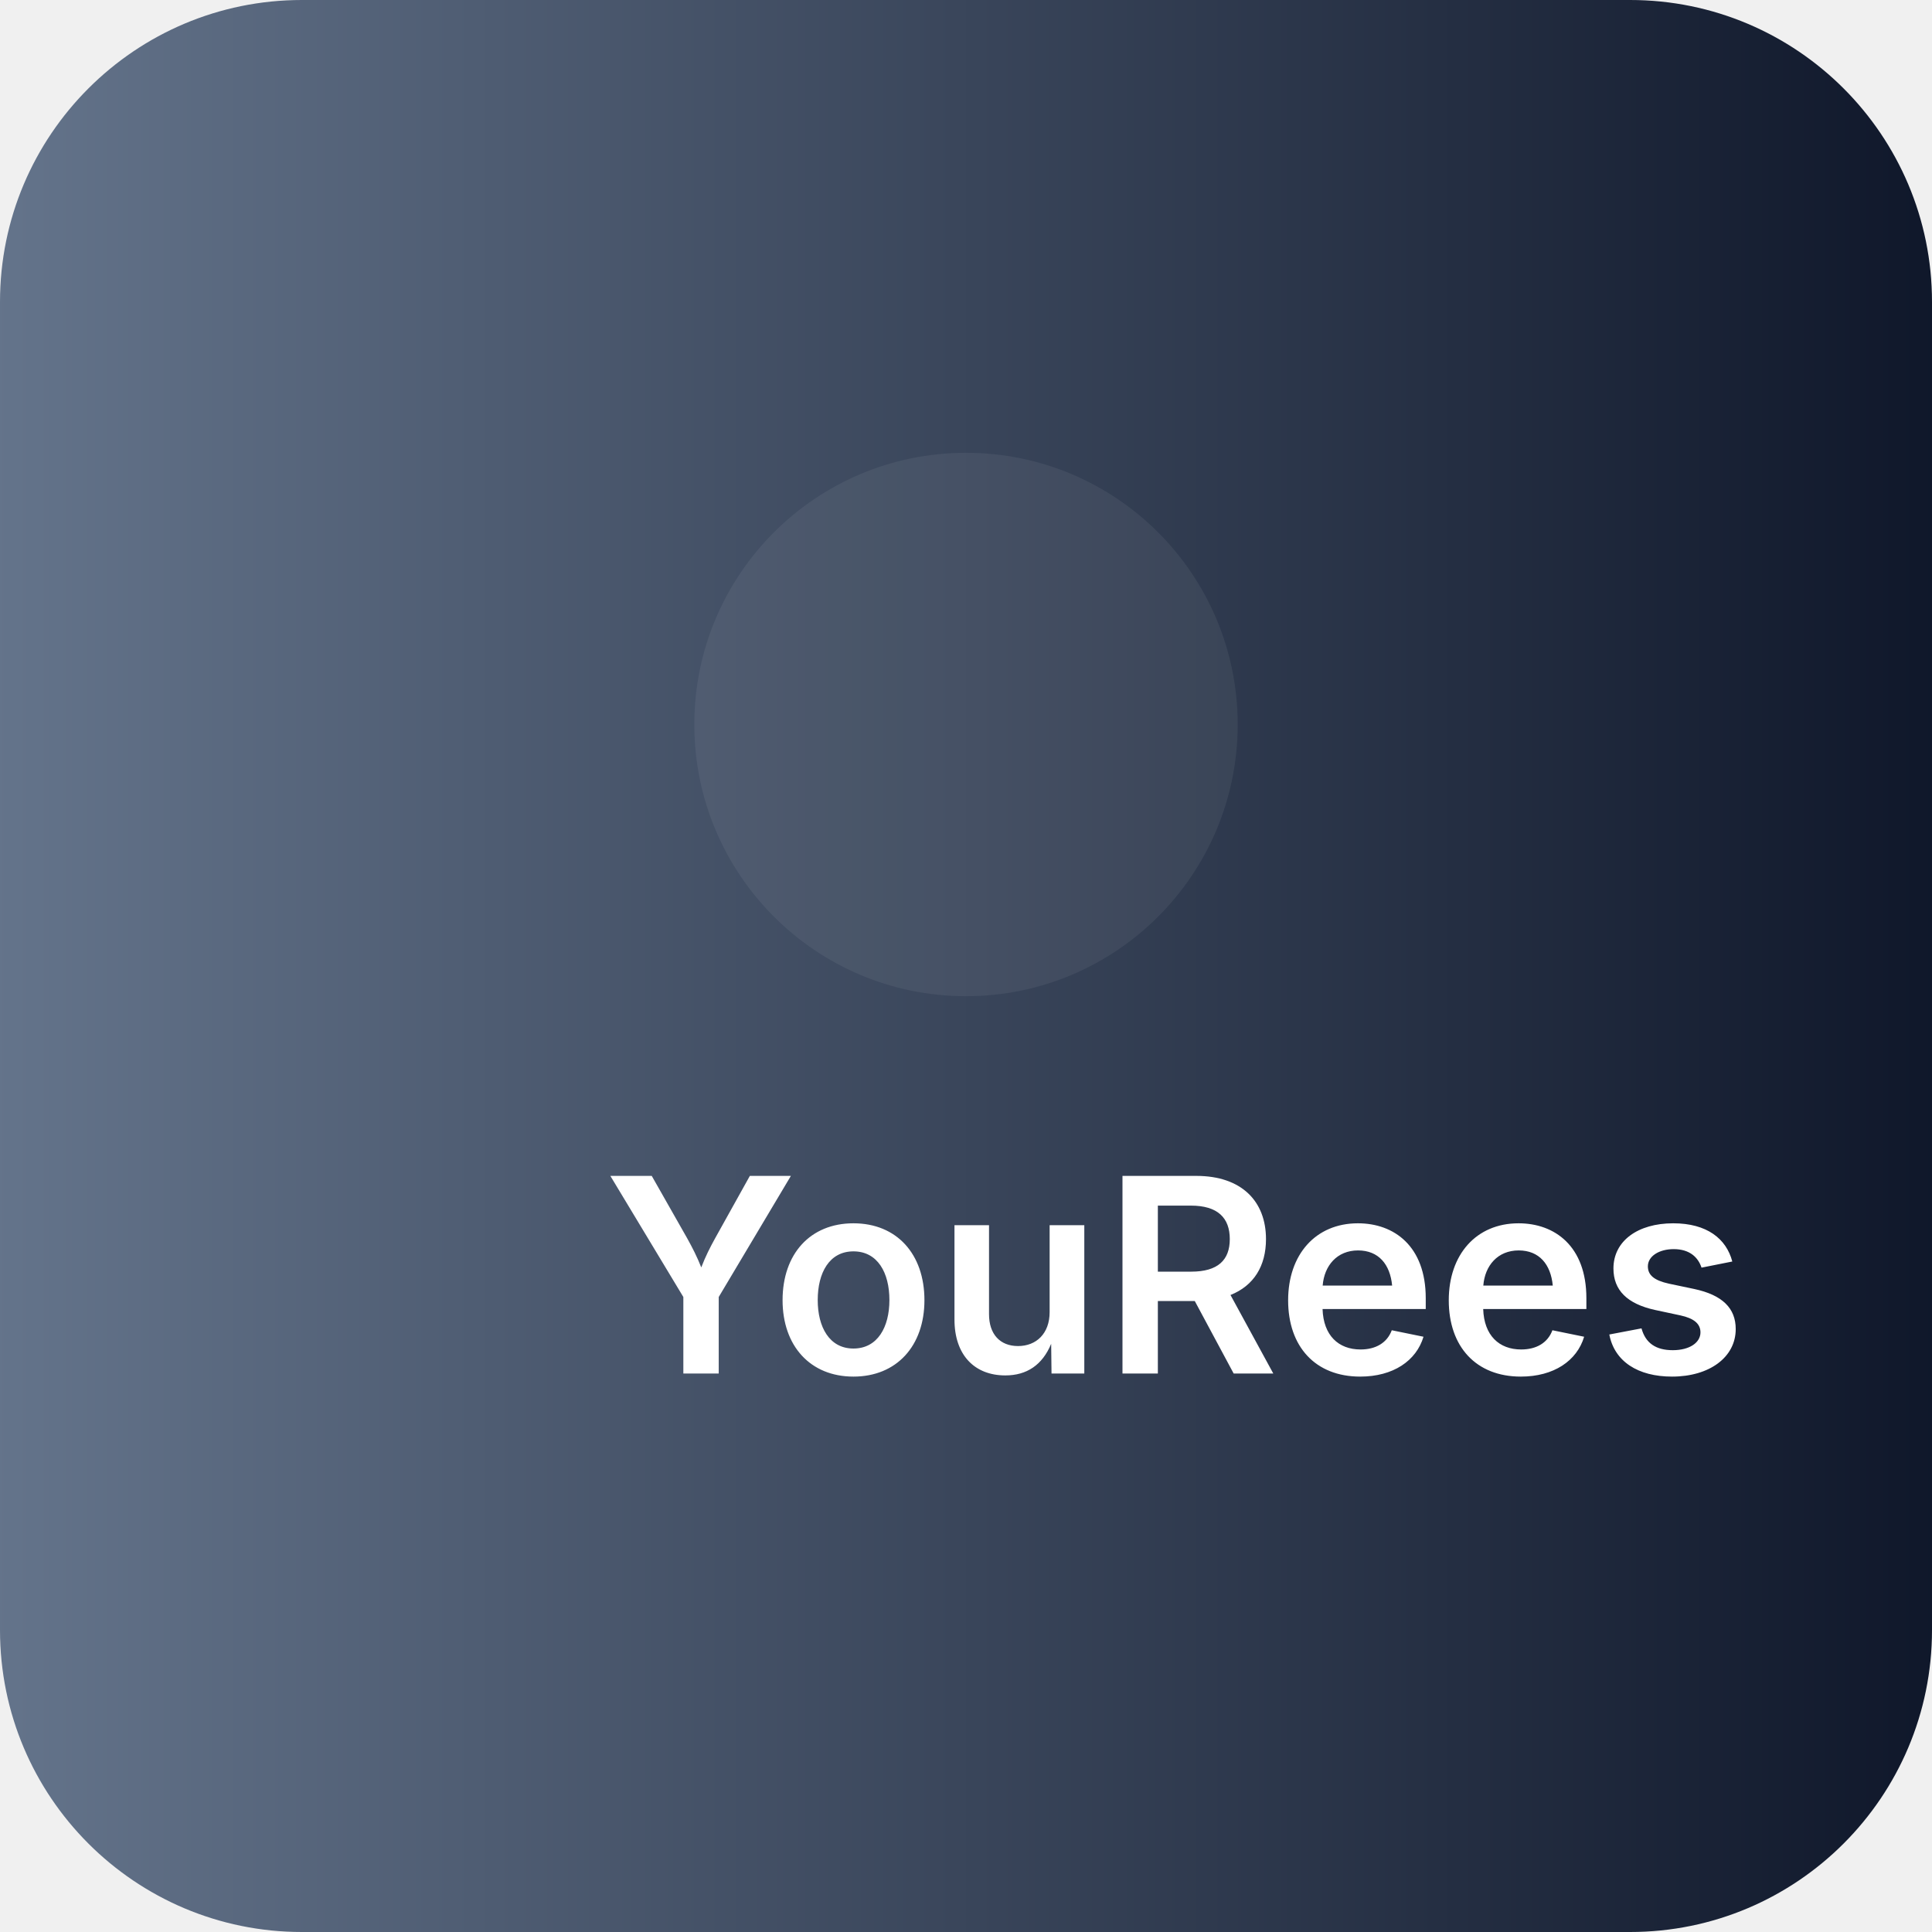
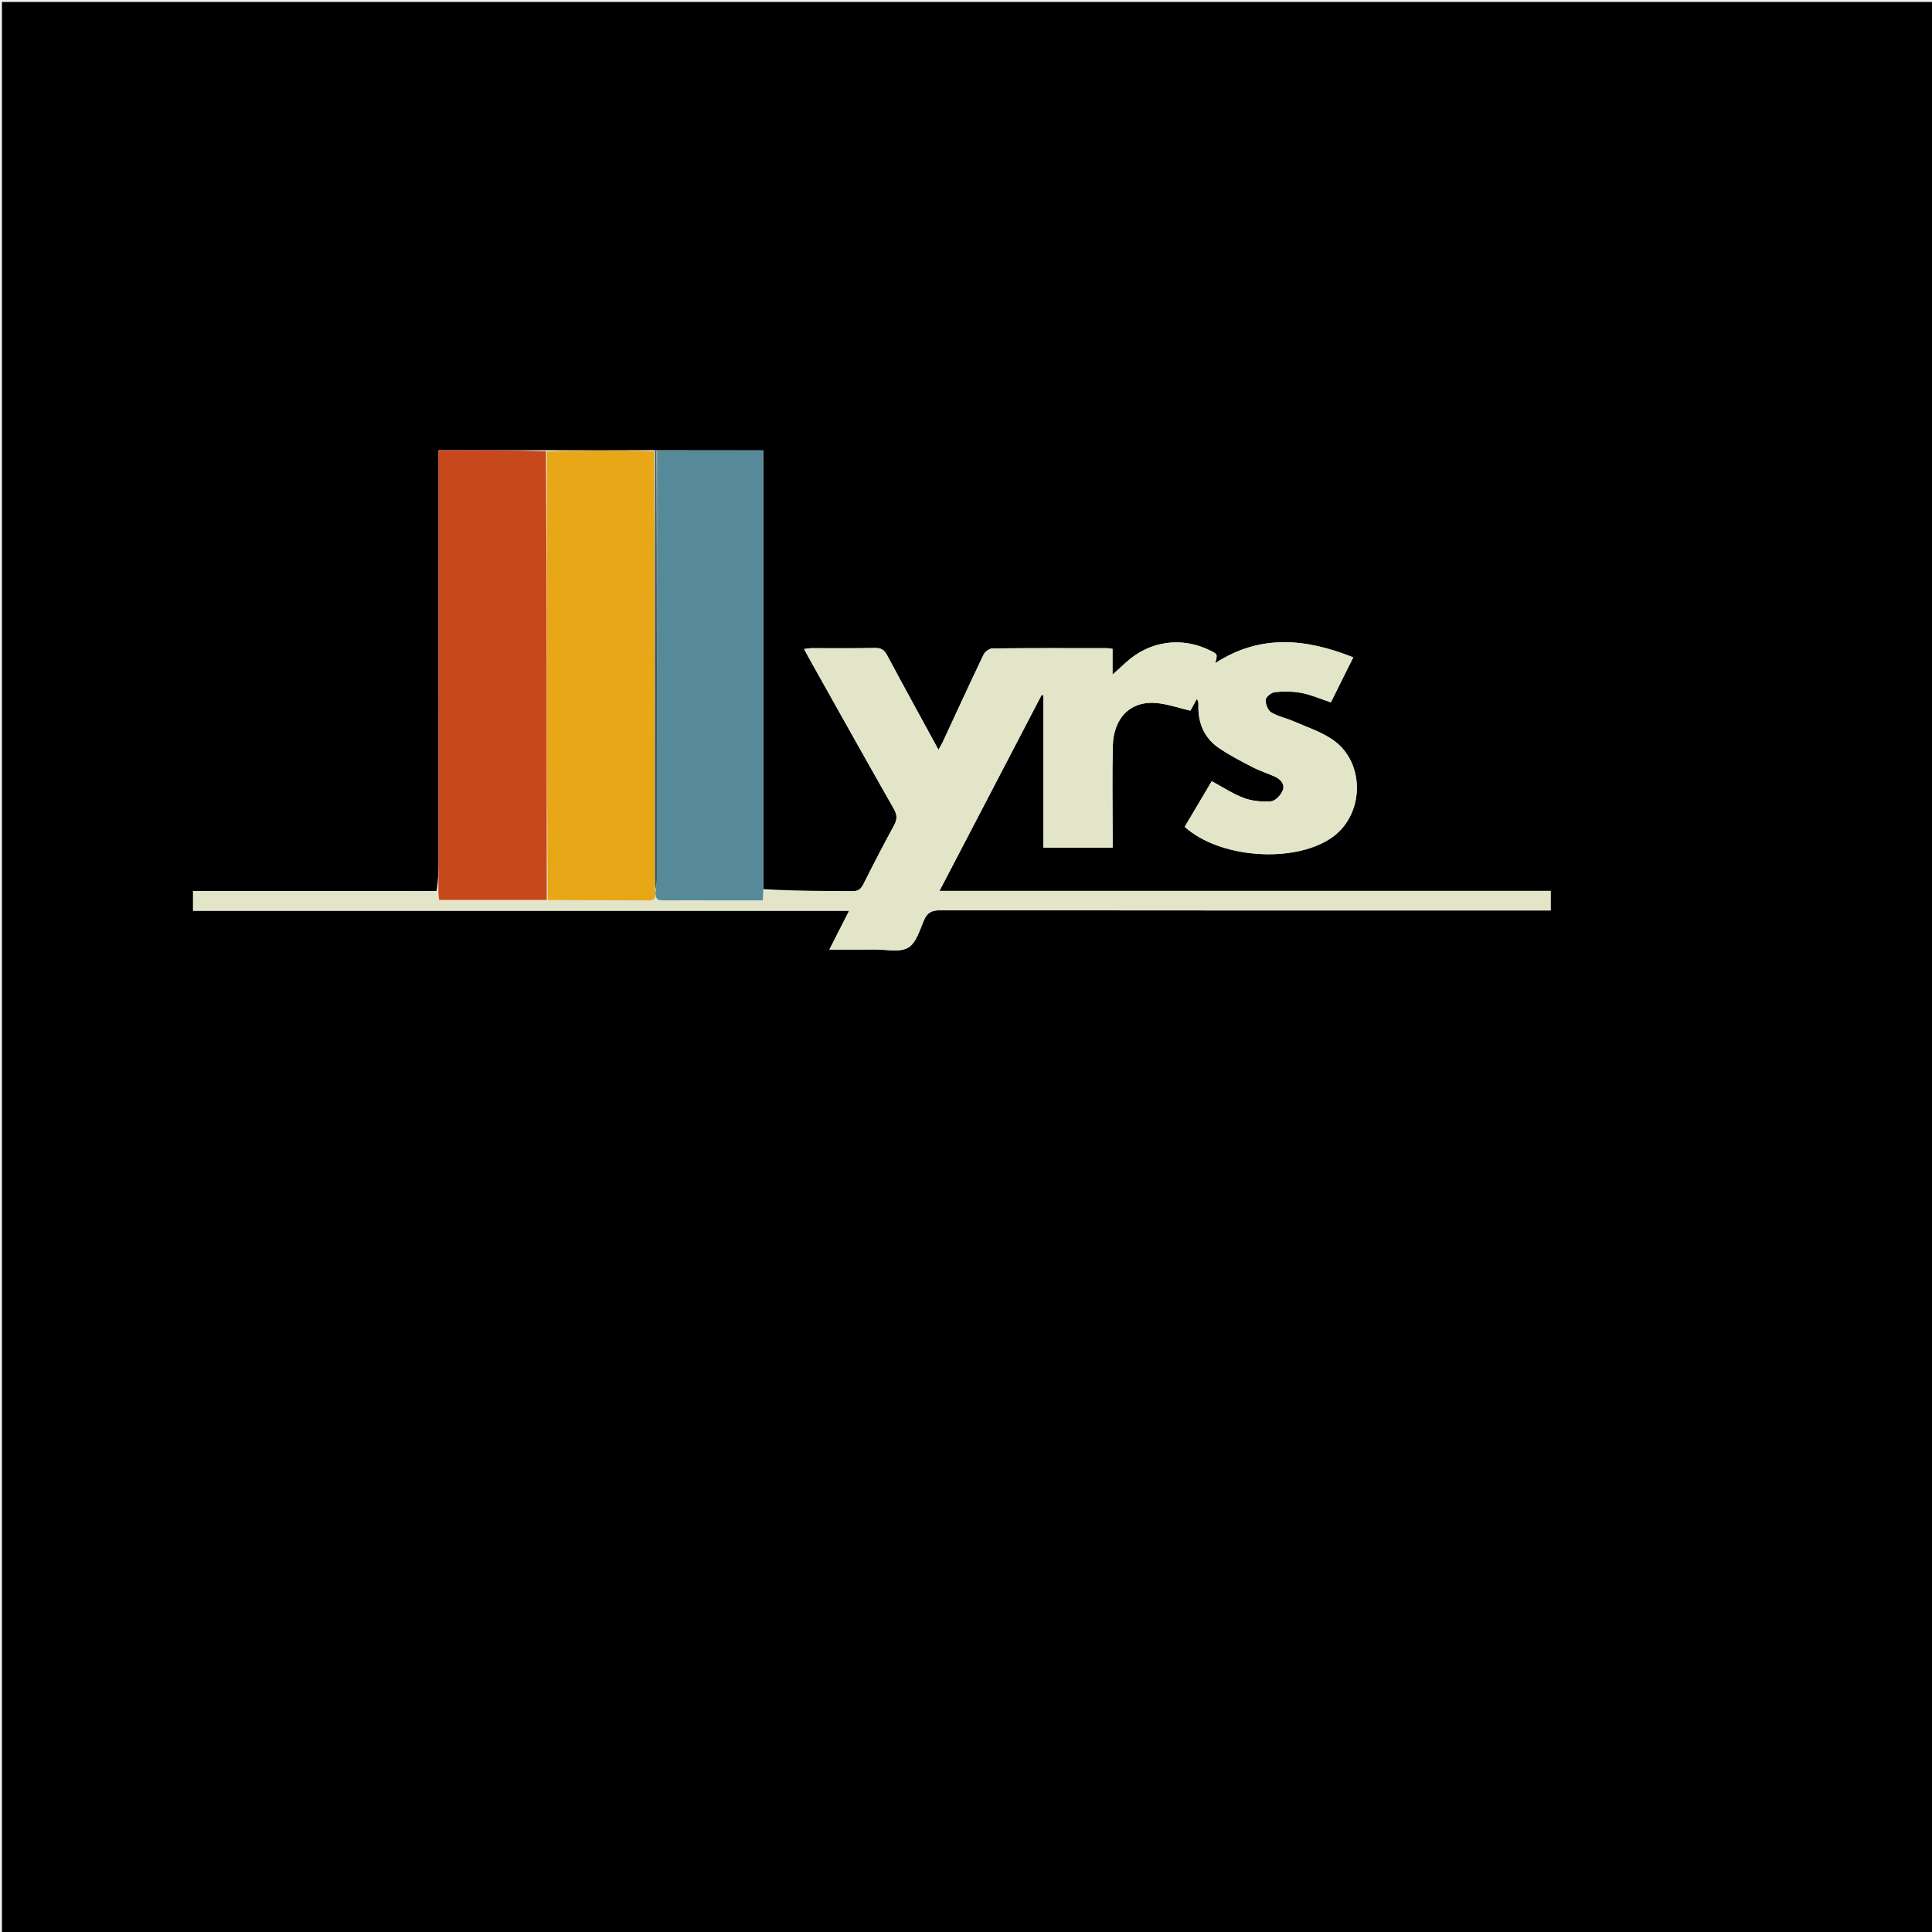
- <svg xmlns="http://www.w3.org/2000/svg" width="256" height="256" viewBox="0 0 256 256" role="img" aria-label="YouRees logo">
-   <defs>
-     <linearGradient id="g" x1="0" x2="1">
-       <stop offset="0%" stop-color="#64748b" />
-       <stop offset="100%" stop-color="#0f172a" />
-     </linearGradient>
-   </defs>
-   <rect width="256" height="256" rx="40" fill="url(#g)" />
-   <g transform="translate(32,32)" fill="#fff" font-family="Inter, system-ui, -apple-system, 'Segoe UI', Roboto">
-     <circle cx="96" cy="64" r="36" fill="#fff" fill-opacity="0.06" />
-     <text x="48" y="150" font-size="36" font-weight="600">YouRees</text>
-   </g>
+ <svg xmlns="http://www.w3.org/2000/svg" version="1.1" id="Layer_1" x="0px" y="0px" width="100%" viewBox="0 0 1000 1000" enable-background="new 0 0 1000 1000" xml:space="preserve">
+   <path fill="#000000" opacity="1" stroke="none" d=" M482,1001   C321.333,1001 161.167,1001 1,1001   C1,667.667 1,334.333 1,1   C334.333,1 667.667,1 1001,1   C1001,334.333 1001,667.667 1001,1001   C828.167,1001 655.333,1001 482,1001  M339.522,233.063   C339.339,233.084 339.156,233.105 338.047,232.99   C319.717,233.057 301.386,233.125 282.126,233.017   C263.882,233.017 245.638,233.017 226.999,233.017   C226.999,235.587 226.999,237.553 226.999,239.518   C226.999,307.931 227.002,376.344 226.992,444.757   C226.992,450.247 226.9,455.738 225.933,461.229   C183.996,461.229 142.059,461.229 99.932,461.229   C99.932,464.798 99.932,467.867 99.932,471.409   C213.093,471.409 325.972,471.409 439.525,471.409   C436.013,478.308 432.828,484.565 429.304,491.487   C437.769,491.487 445.393,491.545 453.017,491.468   C458.817,491.409 465.721,493.058 470.095,490.483   C474.253,488.035 476.081,481.232 478.336,476.081   C480.099,472.054 482.617,471.152 486.796,471.157   C589.95,471.281 693.104,471.254 796.258,471.254   C798.393,471.254 800.529,471.254 802.619,471.254   C802.619,467.72 802.619,464.64 802.619,461.145   C697.235,461.145 592.18,461.145 486.261,461.145   C504.137,426.852 521.651,393.254 539.165,359.656   C539.467,359.743 539.769,359.83 540.071,359.918   C540.071,386.139 540.071,412.361 540.071,438.694   C552.184,438.694 563.898,438.694 575.895,438.694   C575.895,436.744 575.895,435.103 575.895,433.463   C575.895,417.631 575.578,401.792 575.991,385.971   C576.359,371.835 584.902,362.472 599.005,363.922   C604.637,364.502 610.13,366.429 616.132,367.848   C616.88,366.485 618.182,364.11 619.484,361.735   C620.307,362.927 620.332,363.85 620.303,364.772   C620.005,374.084 623.203,381.919 630.962,387.203   C636.419,390.919 642.344,393.988 648.224,397.027   C652.047,399.003 656.216,400.298 660.137,402.102   C663.167,403.497 665.233,406.252 663.885,409.321   C662.862,411.651 660.11,414.589 657.931,414.76   C653.297,415.124 648.237,414.671 643.899,413.069   C638.112,410.933 632.846,407.387 627.201,404.364   C622.557,412.192 617.849,420.129 613.208,427.953   C631.16,444.183 669.159,446.978 688.814,433.9   C706.342,422.236 707.018,394.509 689.599,382.739   C683.514,378.627 676.222,376.27 669.403,373.291   C665.609,371.633 661.347,370.833 657.899,368.68   C656.179,367.605 654.946,364.283 655.135,362.121   C655.265,360.63 658.121,358.39 659.918,358.226   C664.505,357.808 669.292,357.799 673.792,358.682   C678.882,359.682 683.745,361.832 688.85,363.53   C692.631,355.933 696.387,348.385 700.435,340.252   C675.945,330.487 652.325,328.104 628.981,343.267   C630.241,338.643 630.241,338.643 626.538,336.78   C611.827,329.374 595.093,331.678 582.923,342.782   C580.695,344.814 578.459,346.836 575.835,349.219   C575.835,344.526 575.835,340.265 575.835,335.852   C574.695,335.701 573.891,335.501 573.087,335.501   C553.273,335.482 533.458,335.41 513.646,335.628   C512.075,335.645 509.804,337.358 509.08,338.869   C501.902,353.858 494.987,368.974 487.976,384.044   C487.402,385.278 486.662,386.434 485.745,388.086   C476.612,371.327 467.795,355.303 459.174,339.175   C457.743,336.498 456.217,335.347 453.078,335.405   C442.083,335.608 431.082,335.471 420.084,335.502   C418.893,335.505 417.703,335.759 416.197,335.934   C417.354,338.075 418.201,339.695 419.095,341.288   C433.584,367.101 448.013,392.95 462.659,418.674   C464.46,421.836 464.439,424.137 462.739,427.252   C457.244,437.319 451.992,447.523 446.836,457.769   C445.542,460.342 444.029,461.33 441.096,461.299   C425.766,461.135 410.434,461.202 395.095,460.224   C395.095,384.594 395.095,308.964 395.095,233.122   C376.284,233.122 358.178,233.122 339.522,233.063  z" />
+   <path fill="#E2E5C7" opacity="1" stroke="none" d=" M395.103,461.189   C410.434,461.202 425.766,461.135 441.096,461.299   C444.029,461.33 445.542,460.342 446.836,457.769   C451.992,447.523 457.244,437.319 462.739,427.252   C464.439,424.137 464.46,421.836 462.659,418.674   C448.013,392.95 433.584,367.101 419.095,341.288   C418.201,339.695 417.354,338.075 416.197,335.934   C417.703,335.759 418.893,335.505 420.084,335.502   C431.082,335.471 442.083,335.608 453.078,335.405   C456.217,335.347 457.743,336.498 459.174,339.175   C467.795,355.303 476.612,371.327 485.745,388.086   C486.662,386.434 487.402,385.278 487.976,384.044   C494.987,368.974 501.902,353.858 509.08,338.869   C509.804,337.358 512.075,335.645 513.646,335.628   C533.458,335.41 553.273,335.482 573.087,335.501   C573.891,335.501 574.695,335.701 575.835,335.852   C575.835,340.265 575.835,344.526 575.835,349.219   C578.459,346.836 580.695,344.814 582.923,342.782   C595.093,331.678 611.827,329.374 626.538,336.78   C630.241,338.643 630.241,338.643 628.981,343.267   C652.325,328.104 675.945,330.487 700.435,340.252   C696.387,348.385 692.631,355.933 688.85,363.53   C683.745,361.832 678.882,359.682 673.792,358.682   C669.292,357.799 664.505,357.808 659.918,358.226   C658.121,358.39 655.265,360.63 655.135,362.121   C654.946,364.283 656.179,367.605 657.899,368.68   C661.347,370.833 665.609,371.633 669.403,373.291   C676.222,376.27 683.514,378.627 689.599,382.739   C707.018,394.509 706.342,422.236 688.814,433.9   C669.159,446.978 631.16,444.183 613.208,427.953   C617.849,420.129 622.557,412.192 627.201,404.364   C632.846,407.387 638.112,410.933 643.899,413.069   C648.237,414.671 653.297,415.124 657.931,414.76   C660.11,414.589 662.862,411.651 663.885,409.321   C665.233,406.252 663.167,403.497 660.137,402.102   C656.216,400.298 652.047,399.003 648.224,397.027   C642.344,393.988 636.419,390.919 630.962,387.203   C623.203,381.919 620.005,374.084 620.303,364.772   C620.332,363.85 620.307,362.927 619.484,361.735   C618.182,364.11 616.88,366.485 616.132,367.848   C610.13,366.429 604.637,364.502 599.005,363.922   C584.902,362.472 576.359,371.835 575.991,385.971   C575.578,401.792 575.895,417.631 575.895,433.463   C575.895,435.103 575.895,436.744 575.895,438.694   C563.898,438.694 552.184,438.694 540.071,438.694   C540.071,412.361 540.071,386.139 540.071,359.918   C539.769,359.83 539.467,359.743 539.165,359.656   C521.651,393.254 504.137,426.852 486.261,461.145   C592.18,461.145 697.235,461.145 802.619,461.145   C802.619,464.64 802.619,467.72 802.619,471.254   C800.529,471.254 798.393,471.254 796.258,471.254   C693.104,471.254 589.95,471.281 486.796,471.157   C482.617,471.152 480.099,472.054 478.336,476.081   C476.081,481.232 474.253,488.035 470.095,490.483   C465.721,493.058 458.817,491.409 453.017,491.468   C445.393,491.545 437.769,491.487 429.304,491.487   C432.828,484.565 436.013,478.308 439.525,471.409   C325.972,471.409 213.093,471.409 99.932,471.409   C99.932,467.867 99.932,464.798 99.932,461.229   C142.059,461.229 183.996,461.229 226.42,461.656   C227.027,463.327 227.147,464.571 227.266,465.808   C246.142,465.808 264.567,465.808 283.456,465.876   C301.081,465.969 318.242,465.944 335.403,466.068   C338.097,466.088 339.573,465.477 339.334,462.821   C339.434,466.014 341.34,466.052 343.497,466.037   C351.774,465.979 360.051,466.015 368.329,466.015   C377.073,466.016 385.817,466.015 394.817,466.015   C394.931,464.09 395.017,462.639 395.103,461.189  z" />
+   <path fill="#C7481D" opacity="1" stroke="none" d=" M282.993,465.808   C264.567,465.808 246.142,465.808 227.266,465.808   C227.147,464.571 227.027,463.327 226.879,461.656   C226.9,455.738 226.992,450.247 226.992,444.757   C227.002,376.344 226.999,307.931 226.999,239.518   C226.999,237.553 226.999,235.587 226.999,233.017   C245.638,233.017 263.882,233.017 282.604,233.561   C283.052,311.339 283.023,388.574 282.993,465.808  z" />
+   <path fill="#E8A716" opacity="1" stroke="none" d=" M283.456,465.876   C283.023,388.574 283.052,311.339 283.069,233.649   C301.386,233.125 319.717,233.057 338.52,233.516   C338.996,307.519 338.997,380.994 339.011,454.47   C339.011,456.63 339.154,458.79 339.194,461.343   C339.162,461.998 339.166,462.261 339.169,462.524   C339.573,465.477 338.097,466.088 335.403,466.068   C318.242,465.944 301.081,465.969 283.456,465.876  z" />
+   <path fill="#568A99" opacity="1" stroke="none" d=" M339.334,462.821   C339.166,462.261 339.162,461.998 339.434,461.012   C339.807,458.301 339.987,456.314 339.988,454.327   C340.026,380.592 340.048,306.857 340.073,233.122   C358.178,233.122 376.284,233.122 395.095,233.122   C395.095,308.964 395.095,384.594 395.099,460.707   C395.017,462.639 394.931,464.09 394.817,466.015   C385.817,466.015 377.073,466.016 368.329,466.015   C360.051,466.015 351.774,465.979 343.497,466.037   C341.34,466.052 339.434,466.014 339.334,462.821  z" />
+   <path fill="#3D5555" opacity="1" stroke="none" d=" M339.797,233.092   C340.048,306.857 340.026,380.592 339.988,454.327   C339.987,456.314 339.807,458.301 339.47,460.619   C339.154,458.79 339.011,456.63 339.011,454.47   C338.997,380.994 338.996,307.519 338.983,233.584   C339.156,233.105 339.339,233.084 339.797,233.092  z" />
</svg>
